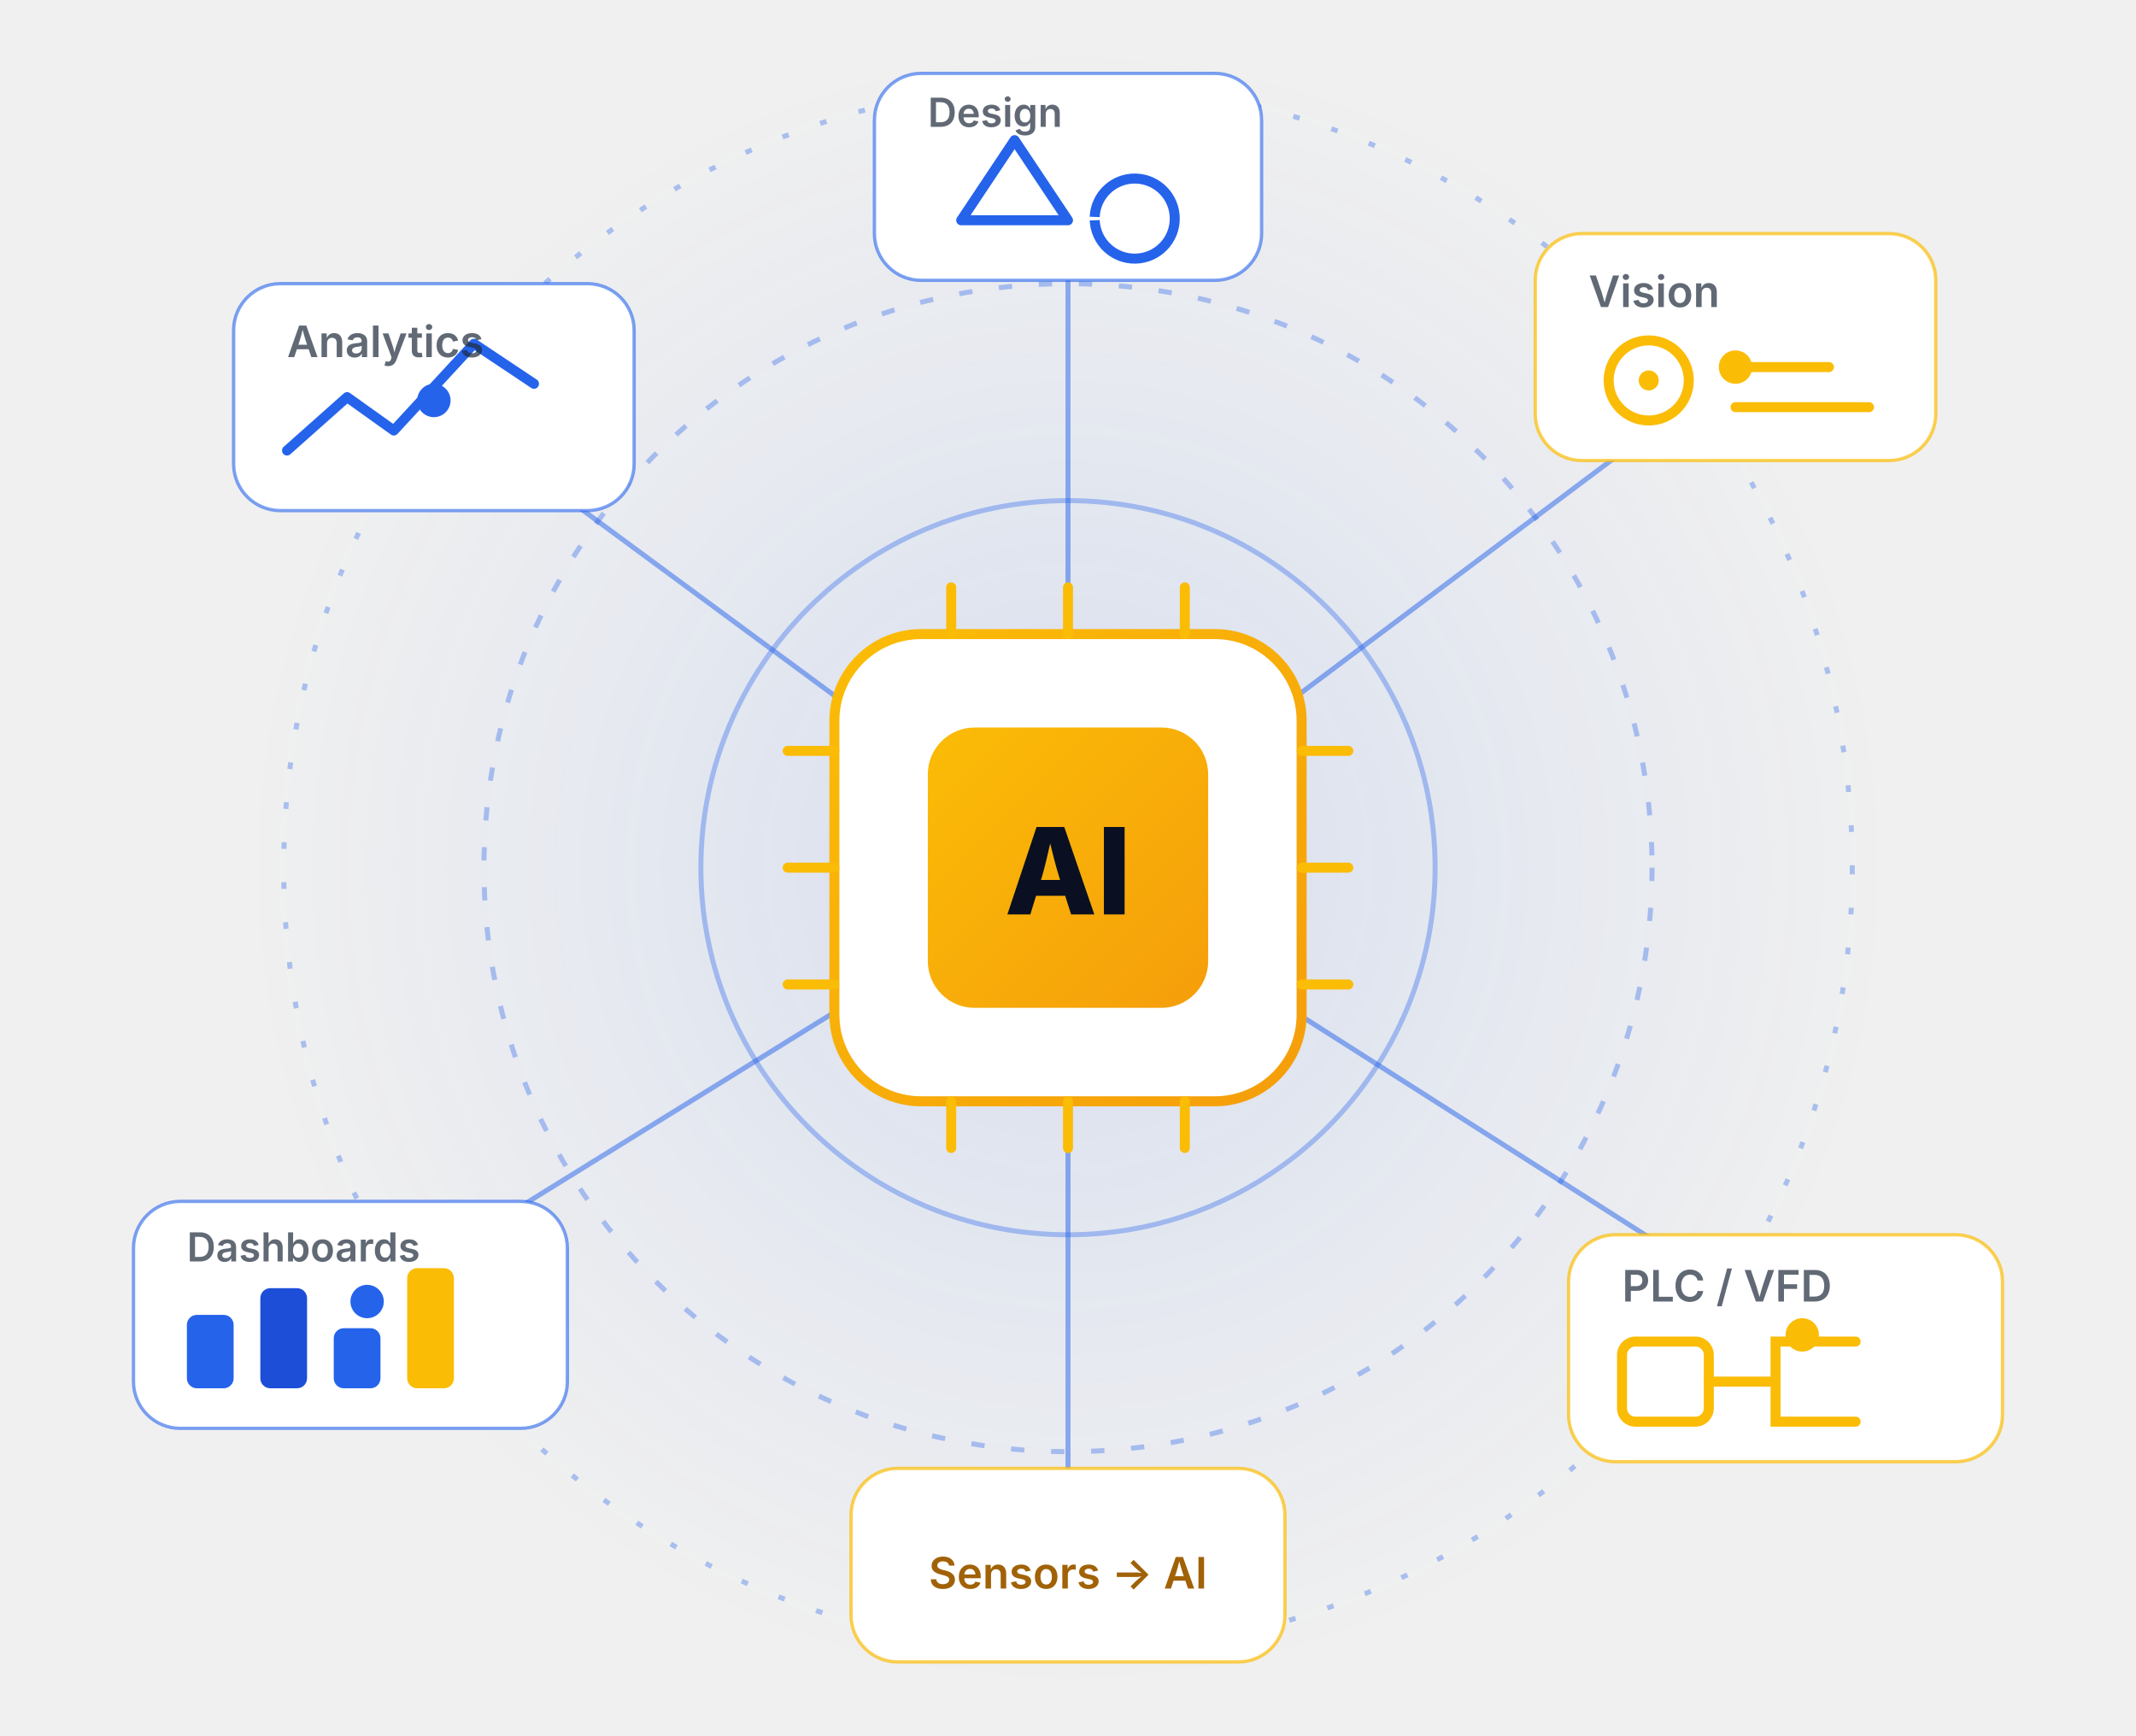
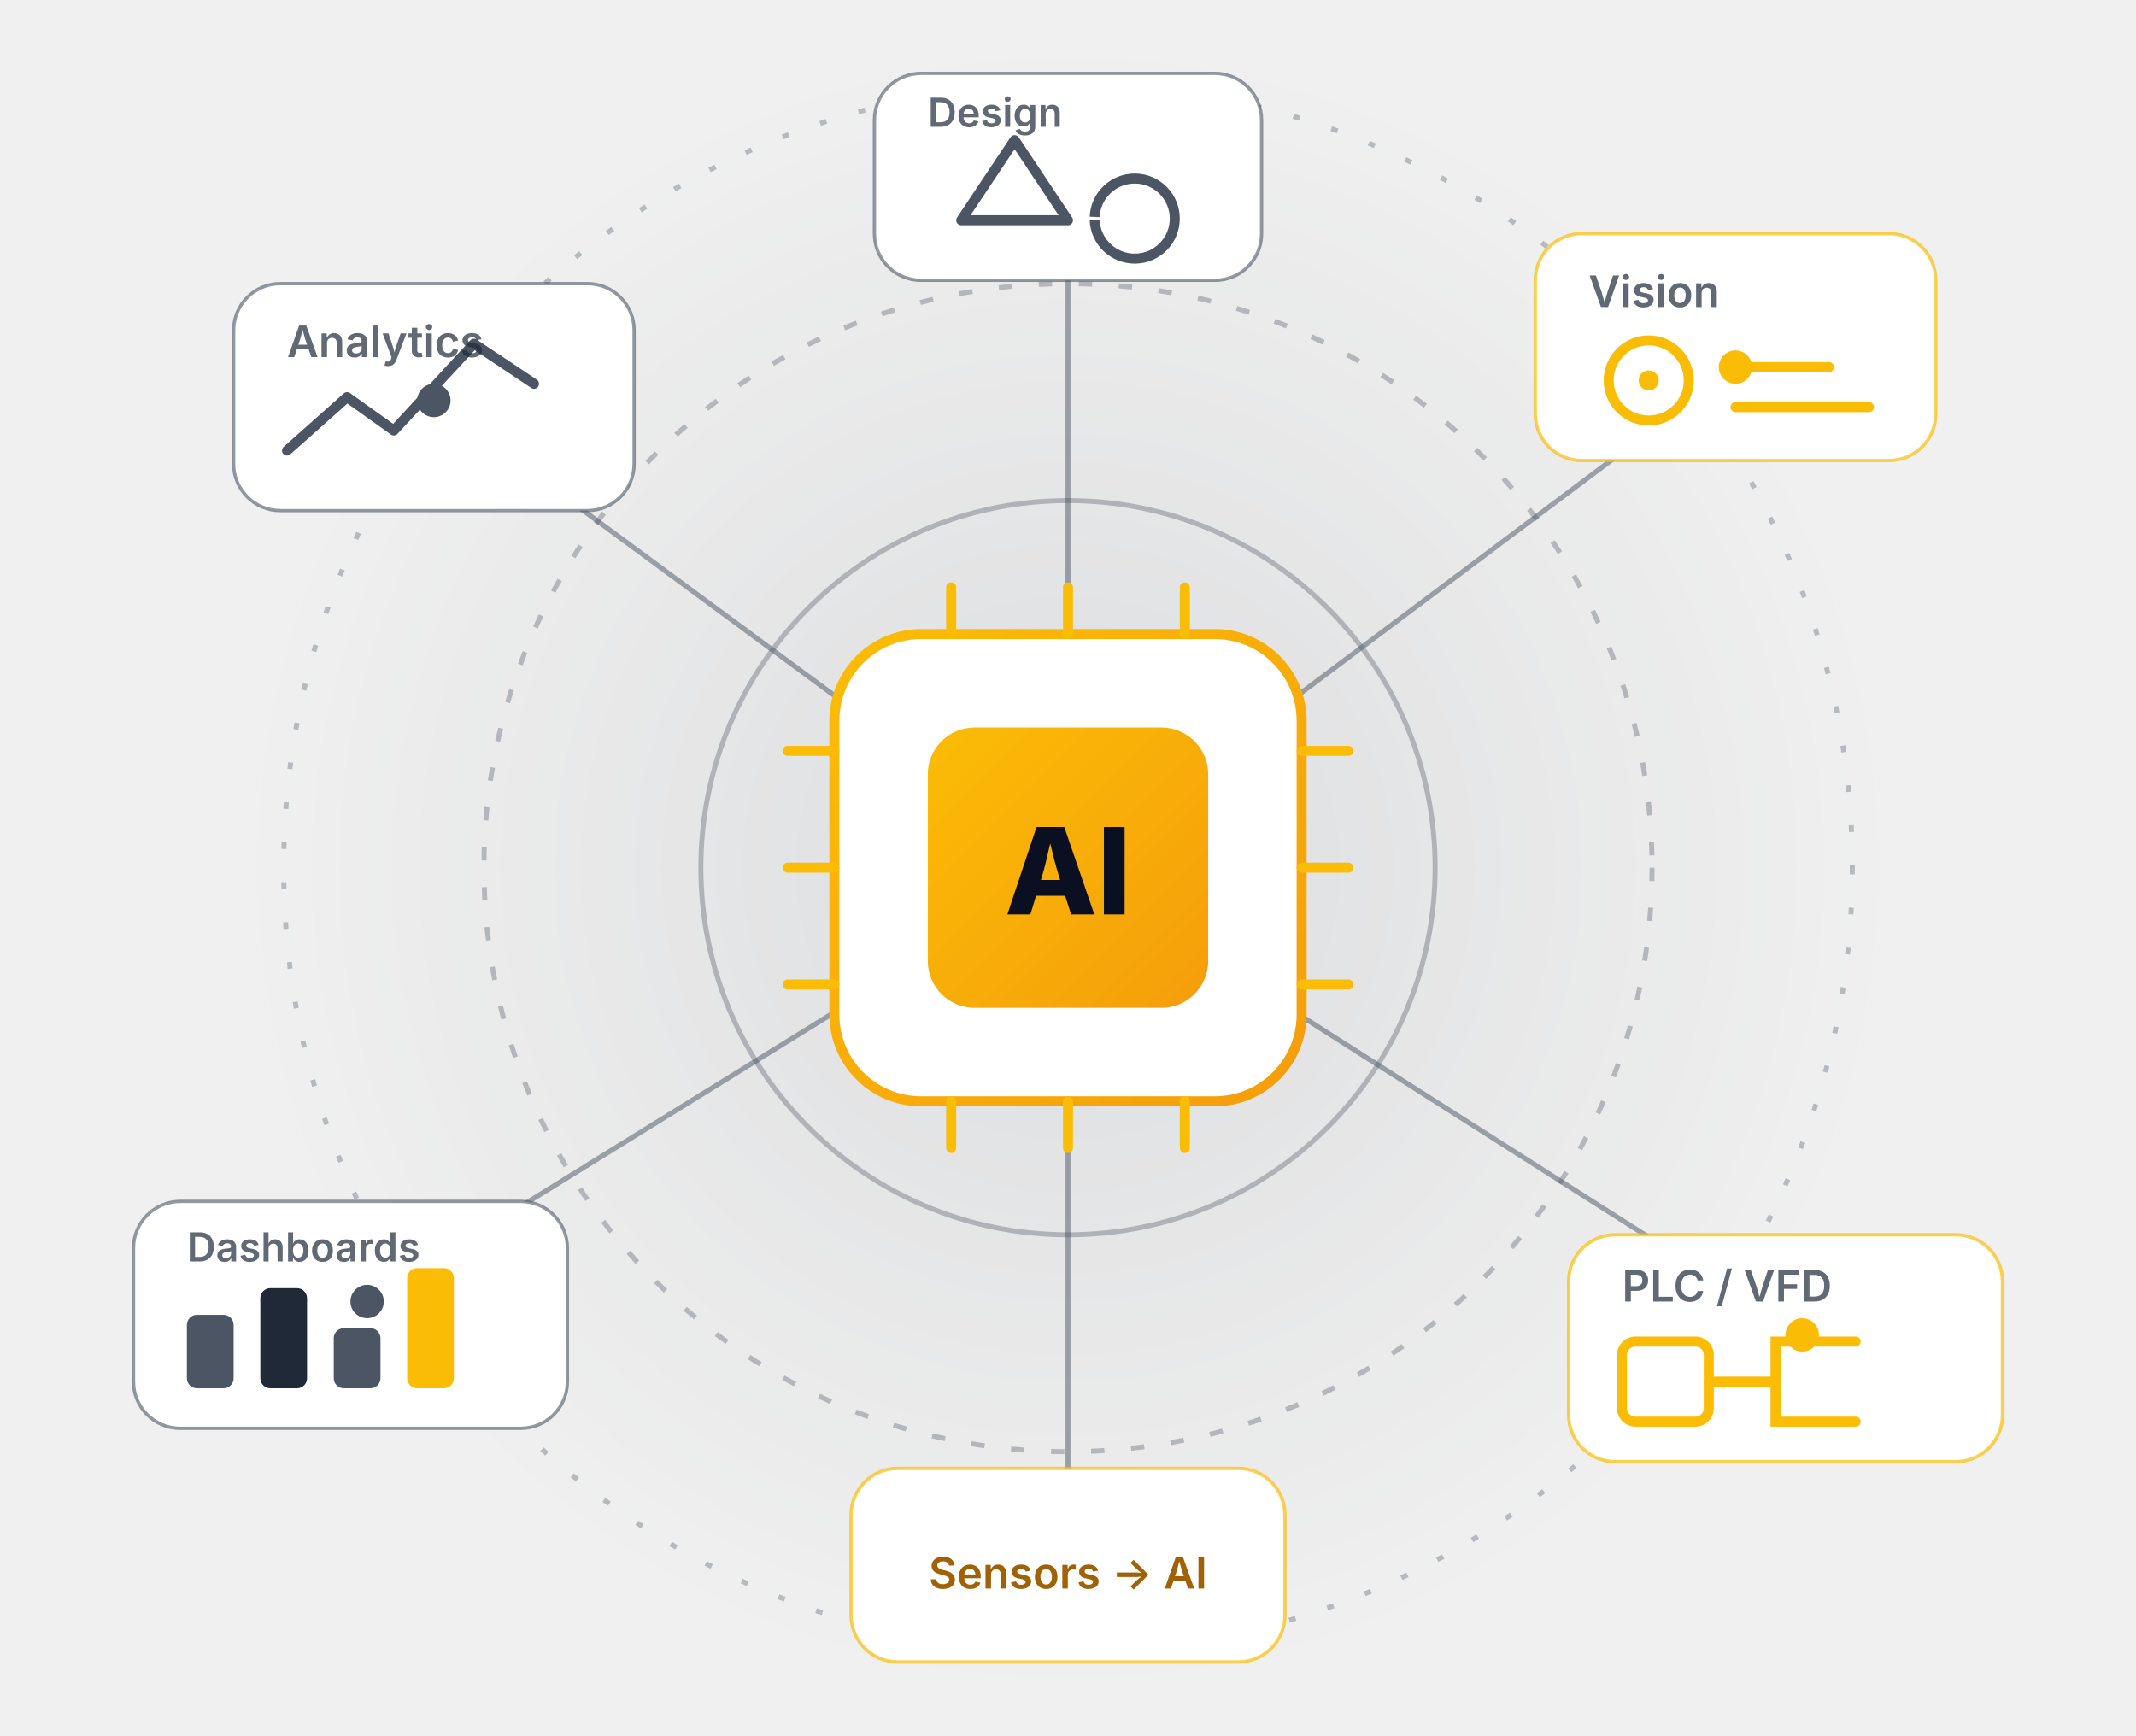
<svg xmlns="http://www.w3.org/2000/svg" viewBox="0 0 640 520" role="img" aria-label="AI network connecting analytics, automation and design">
  <defs>
    <linearGradient id="g1" x1="0" y1="0" x2="1" y2="1">
      <stop offset="0" stop-color="#FBBC06" />
      <stop offset="1" stop-color="#F59E0B" />
    </linearGradient>
    <linearGradient id="g2" x1="0" y1="0" x2="1" y2="1">
-       <stop offset="0" stop-color="#2563EB" />
-       <stop offset="1" stop-color="#1D4ED8" />
+       <stop offset="0" stop-color="#4B5563" />
+       <stop offset="1" stop-color="#1F2937" />
    </linearGradient>
    <radialGradient id="glow">
-       <stop offset="0" stop-color="#2563EB" stop-opacity=".12" />
-       <stop offset="1" stop-color="#2563EB" stop-opacity="0" />
+       <stop offset="0" stop-color="#4B5563" stop-opacity=".12" />
+       <stop offset="1" stop-color="#4B5563" stop-opacity="0" />
    </radialGradient>
  </defs>
  <circle cx="320" cy="260" r="250" fill="url(#glow)" />
-   <g fill="none" stroke="#2563EB" stroke-opacity=".35" stroke-width="1.5">
+   <g fill="none" stroke="#4B5563" stroke-opacity=".35" stroke-width="1.5">
    <circle cx="320" cy="260" r="110" />
    <circle cx="320" cy="260" r="175" stroke-dasharray="4 8" />
    <circle cx="320" cy="260" r="235" stroke-dasharray="2 10" />
  </g>
-   <g stroke="#2563EB" stroke-opacity=".5" stroke-width="1.5" fill="none">
+   <g stroke="#4B5563" stroke-opacity=".5" stroke-width="1.5" fill="none">
    <path d="M320 260 L130 120" />
    <path d="M320 260 L520 110" />
    <path d="M320 260 L110 390" />
    <path d="M320 260 L540 400" />
    <path d="M320 260 L320 60" />
    <path d="M320 260 L320 470" />
  </g>
  <g>
    <rect x="250" y="190" width="140" height="140" rx="26" fill="#FFFFFF" stroke="url(#g1)" stroke-width="3" />
    <rect x="278" y="218" width="84" height="84" rx="14" fill="url(#g1)" />
    <text x="320" y="274" text-anchor="middle" font-family="Inter,Arial,sans-serif" font-weight="800" font-size="36" fill="#0A1022">AI</text>
    <g stroke="#FBBC06" stroke-width="3" stroke-linecap="round">
      <path d="M285 190v-14M320 190v-14M355 190v-14M285 330v14M320 330v14M355 330v14M250 225h-14M250 260h-14M250 295h-14M390 225h14M390 260h14M390 295h14" />
    </g>
  </g>
  <g font-family="Inter,Arial,sans-serif" font-size="13" font-weight="600" fill="#1E293B">
    <g transform="translate(70 85)">
-       <rect width="120" height="68" rx="14" fill="#FFFFFF" stroke="#2563EB" stroke-opacity=".6" />
-       <path d="M16 50l18-16 14 10 24-26 18 12" fill="none" stroke="#2563EB" stroke-width="3" stroke-linecap="round" stroke-linejoin="round" />
+       <rect width="120" height="68" rx="14" fill="#FFFFFF" stroke="#4B5563" stroke-opacity=".6" />
+       <path d="M16 50l18-16 14 10 24-26 18 12" fill="none" stroke="#4B5563" stroke-width="3" stroke-linecap="round" stroke-linejoin="round" />
      <text x="16" y="22" opacity=".7">Analytics</text>
    </g>
    <g transform="translate(460 70)">
      <rect width="120" height="68" rx="14" fill="#FFFFFF" stroke="#FBBC06" stroke-opacity=".7" />
      <circle cx="34" cy="44" r="12" fill="none" stroke="#FBBC06" stroke-width="3" />
      <circle cx="34" cy="44" r="3" fill="#FBBC06" />
      <path d="M60 52h40M60 40h28" stroke="#FBBC06" stroke-width="3" stroke-linecap="round" />
      <text x="16" y="22" opacity=".7">Vision</text>
    </g>
    <g transform="translate(40 360)">
-       <rect width="130" height="68" rx="14" fill="#FFFFFF" stroke="#2563EB" stroke-opacity=".6" />
-       <rect x="16" y="34" width="14" height="22" rx="3" fill="#2563EB" />
-       <rect x="38" y="26" width="14" height="30" rx="3" fill="#1D4ED8" />
-       <rect x="60" y="38" width="14" height="18" rx="3" fill="#2563EB" />
+       <rect width="130" height="68" rx="14" fill="#FFFFFF" stroke="#4B5563" stroke-opacity=".6" />
+       <rect x="16" y="34" width="14" height="22" rx="3" fill="#4B5563" />
+       <rect x="38" y="26" width="14" height="30" rx="3" fill="#1F2937" />
+       <rect x="60" y="38" width="14" height="18" rx="3" fill="#4B5563" />
      <rect x="82" y="20" width="14" height="36" rx="3" fill="#FBBC06" />
      <text x="16" y="18" opacity=".7" font-size="12">Dashboards</text>
    </g>
    <g transform="translate(470 370)">
      <rect width="130" height="68" rx="14" fill="#FFFFFF" stroke="#FBBC06" stroke-opacity=".7" />
      <rect x="16" y="32" width="26" height="24" rx="4" fill="none" stroke="#FBBC06" stroke-width="3" />
      <path d="M42 44h20M62 44v-12h24M62 44v12h24" fill="none" stroke="#FBBC06" stroke-width="3" stroke-linecap="round" />
      <text x="16" y="20" opacity=".7">PLC / VFD</text>
    </g>
    <g transform="translate(262 22)">
-       <rect width="116" height="62" rx="14" fill="#FFFFFF" stroke="#2563EB" stroke-opacity=".6" />
-       <path d="M26 44l16-24 16 24zM66 44a12 12 0 1 0 0-1" fill="none" stroke="#2563EB" stroke-width="3" stroke-linejoin="round" />
+       <rect width="116" height="62" rx="14" fill="#FFFFFF" stroke="#4B5563" stroke-opacity=".6" />
+       <path d="M26 44l16-24 16 24zM66 44a12 12 0 1 0 0-1" fill="none" stroke="#4B5563" stroke-width="3" stroke-linejoin="round" />
      <text x="16" y="16" font-size="12" opacity=".7">Design</text>
    </g>
    <g transform="translate(255 440)">
      <rect width="130" height="58" rx="14" fill="#FFFFFF" stroke="#FBBC06" stroke-opacity=".7" />
      <text x="65" y="36" text-anchor="middle" fill="#A16207">Sensors → AI</text>
    </g>
  </g>
-   <g fill="#2563EB">
+   <g fill="#4B5563">
    <circle cx="130" cy="120" r="5" />
    <circle cx="520" cy="110" r="5" fill="#FBBC06" />
    <circle cx="110" cy="390" r="5" />
    <circle cx="540" cy="400" r="5" fill="#FBBC06" />
  </g>
</svg>
